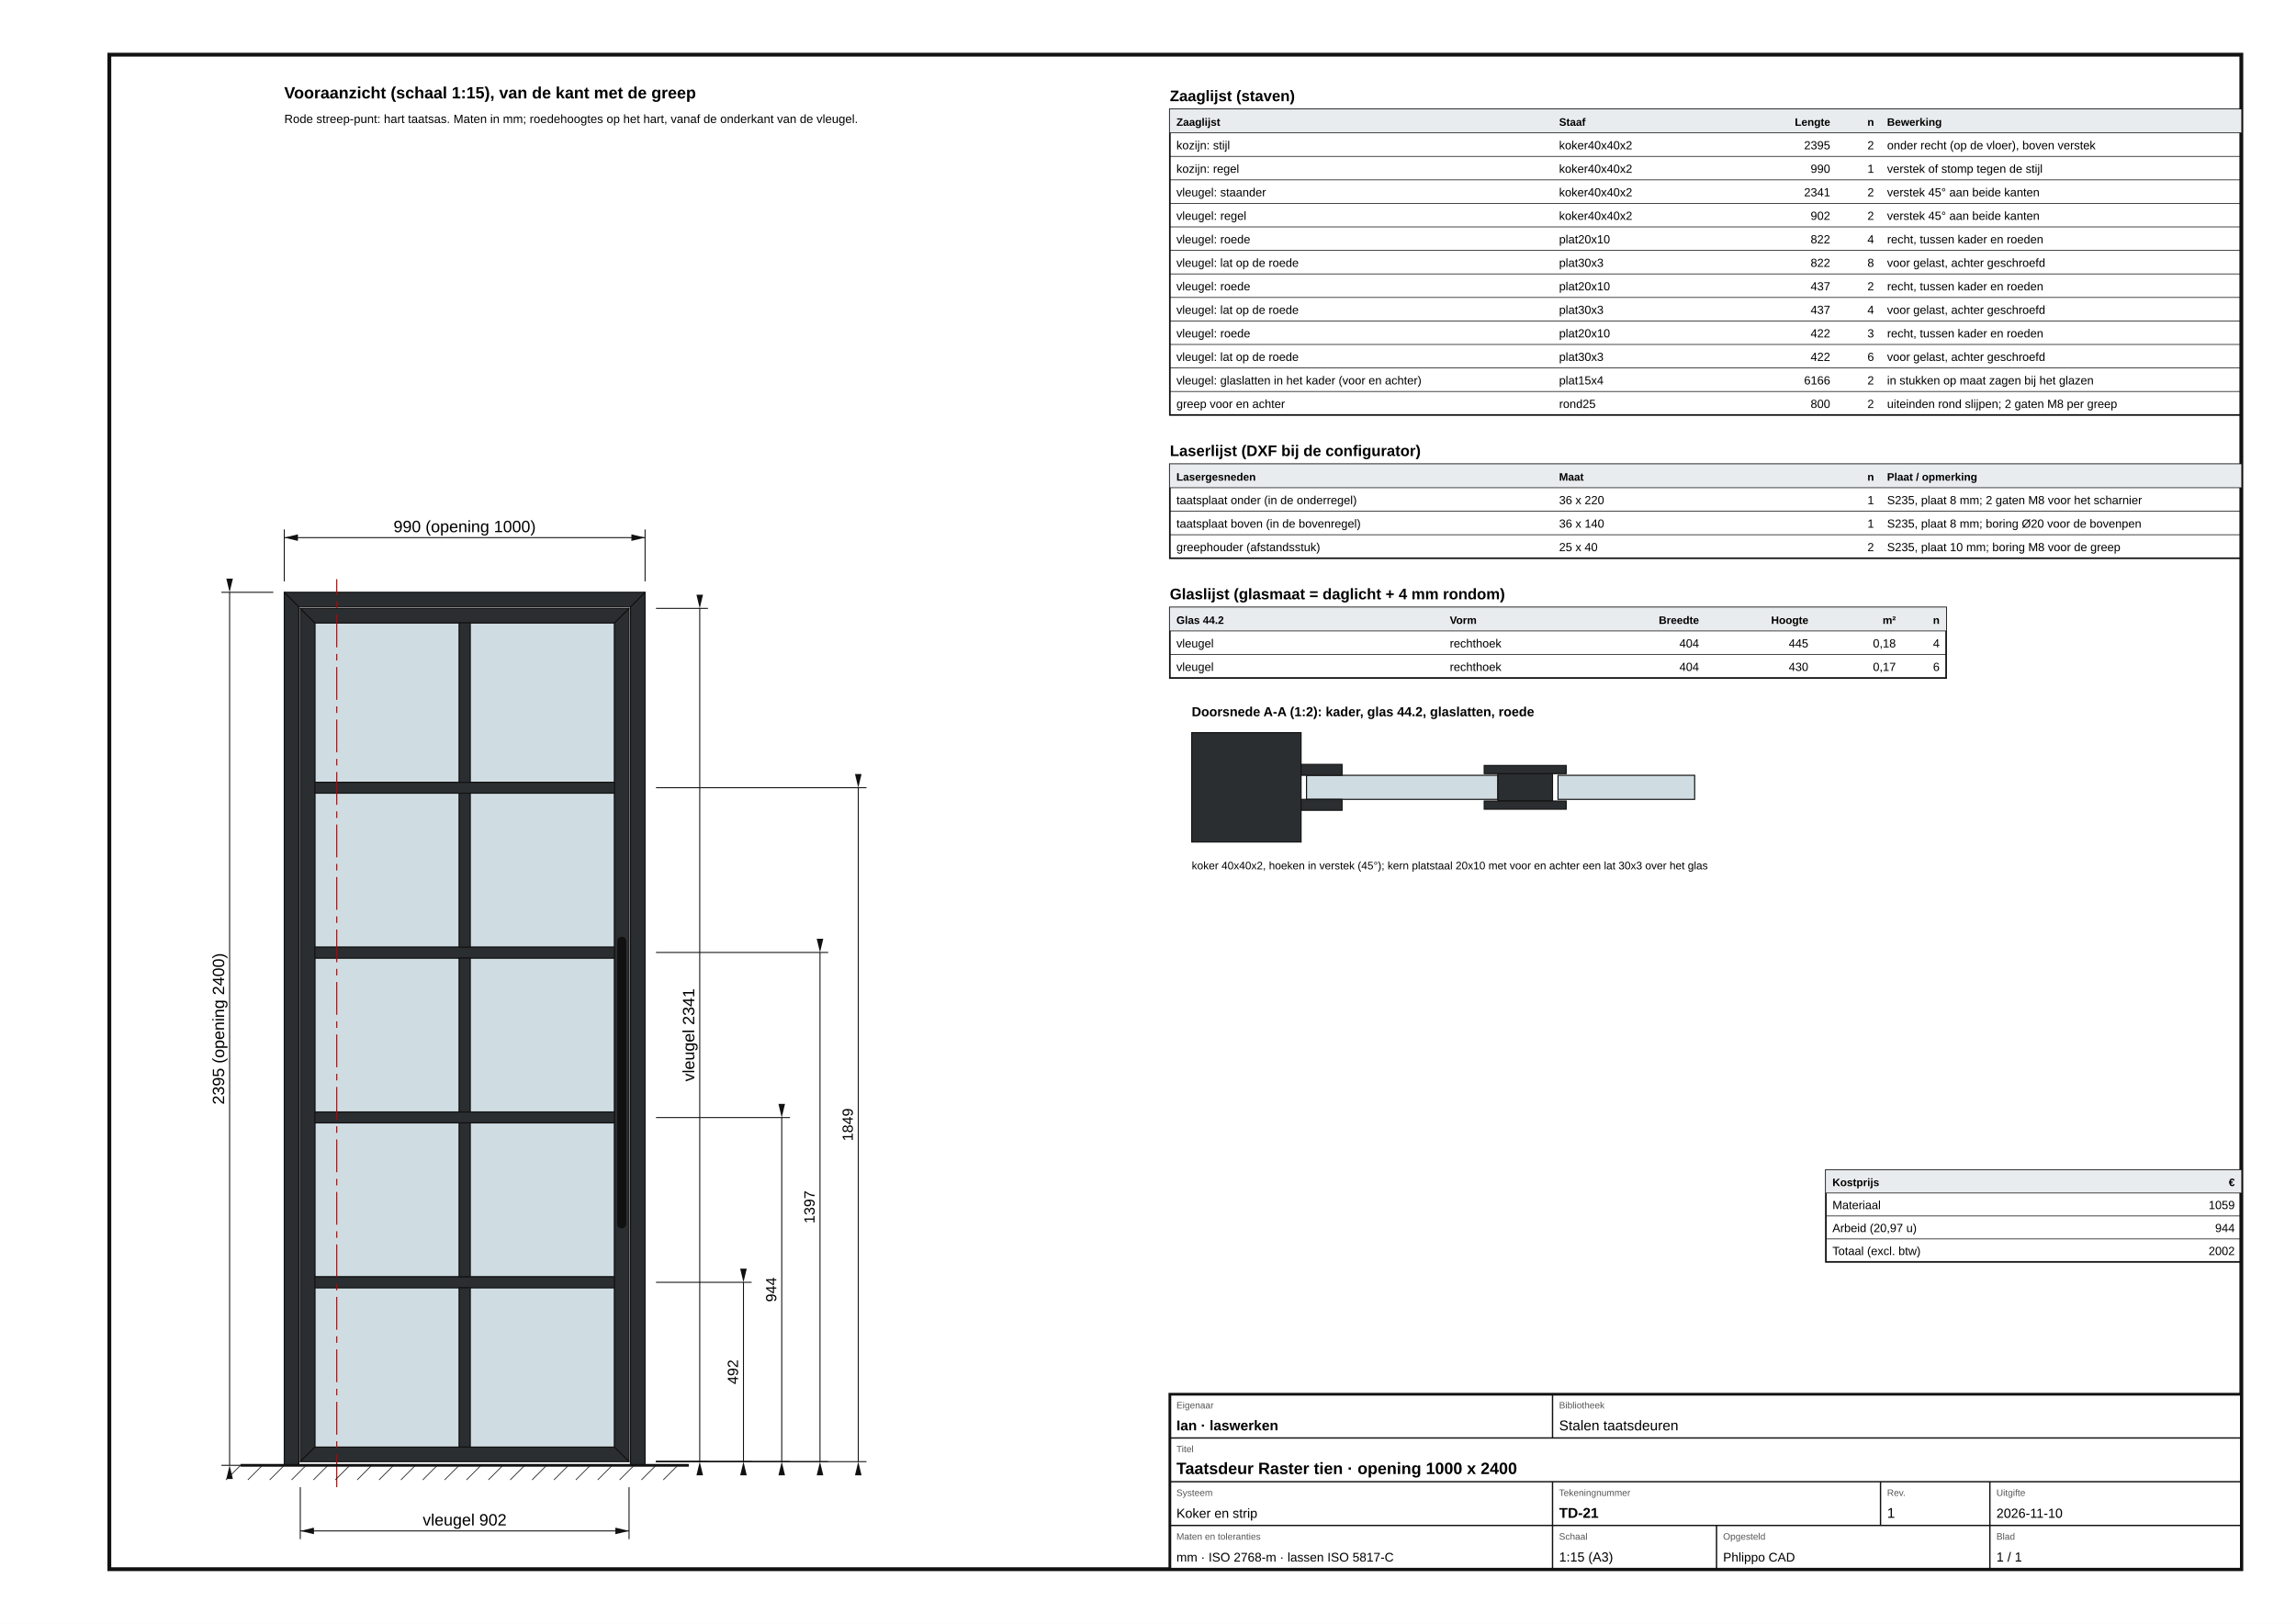
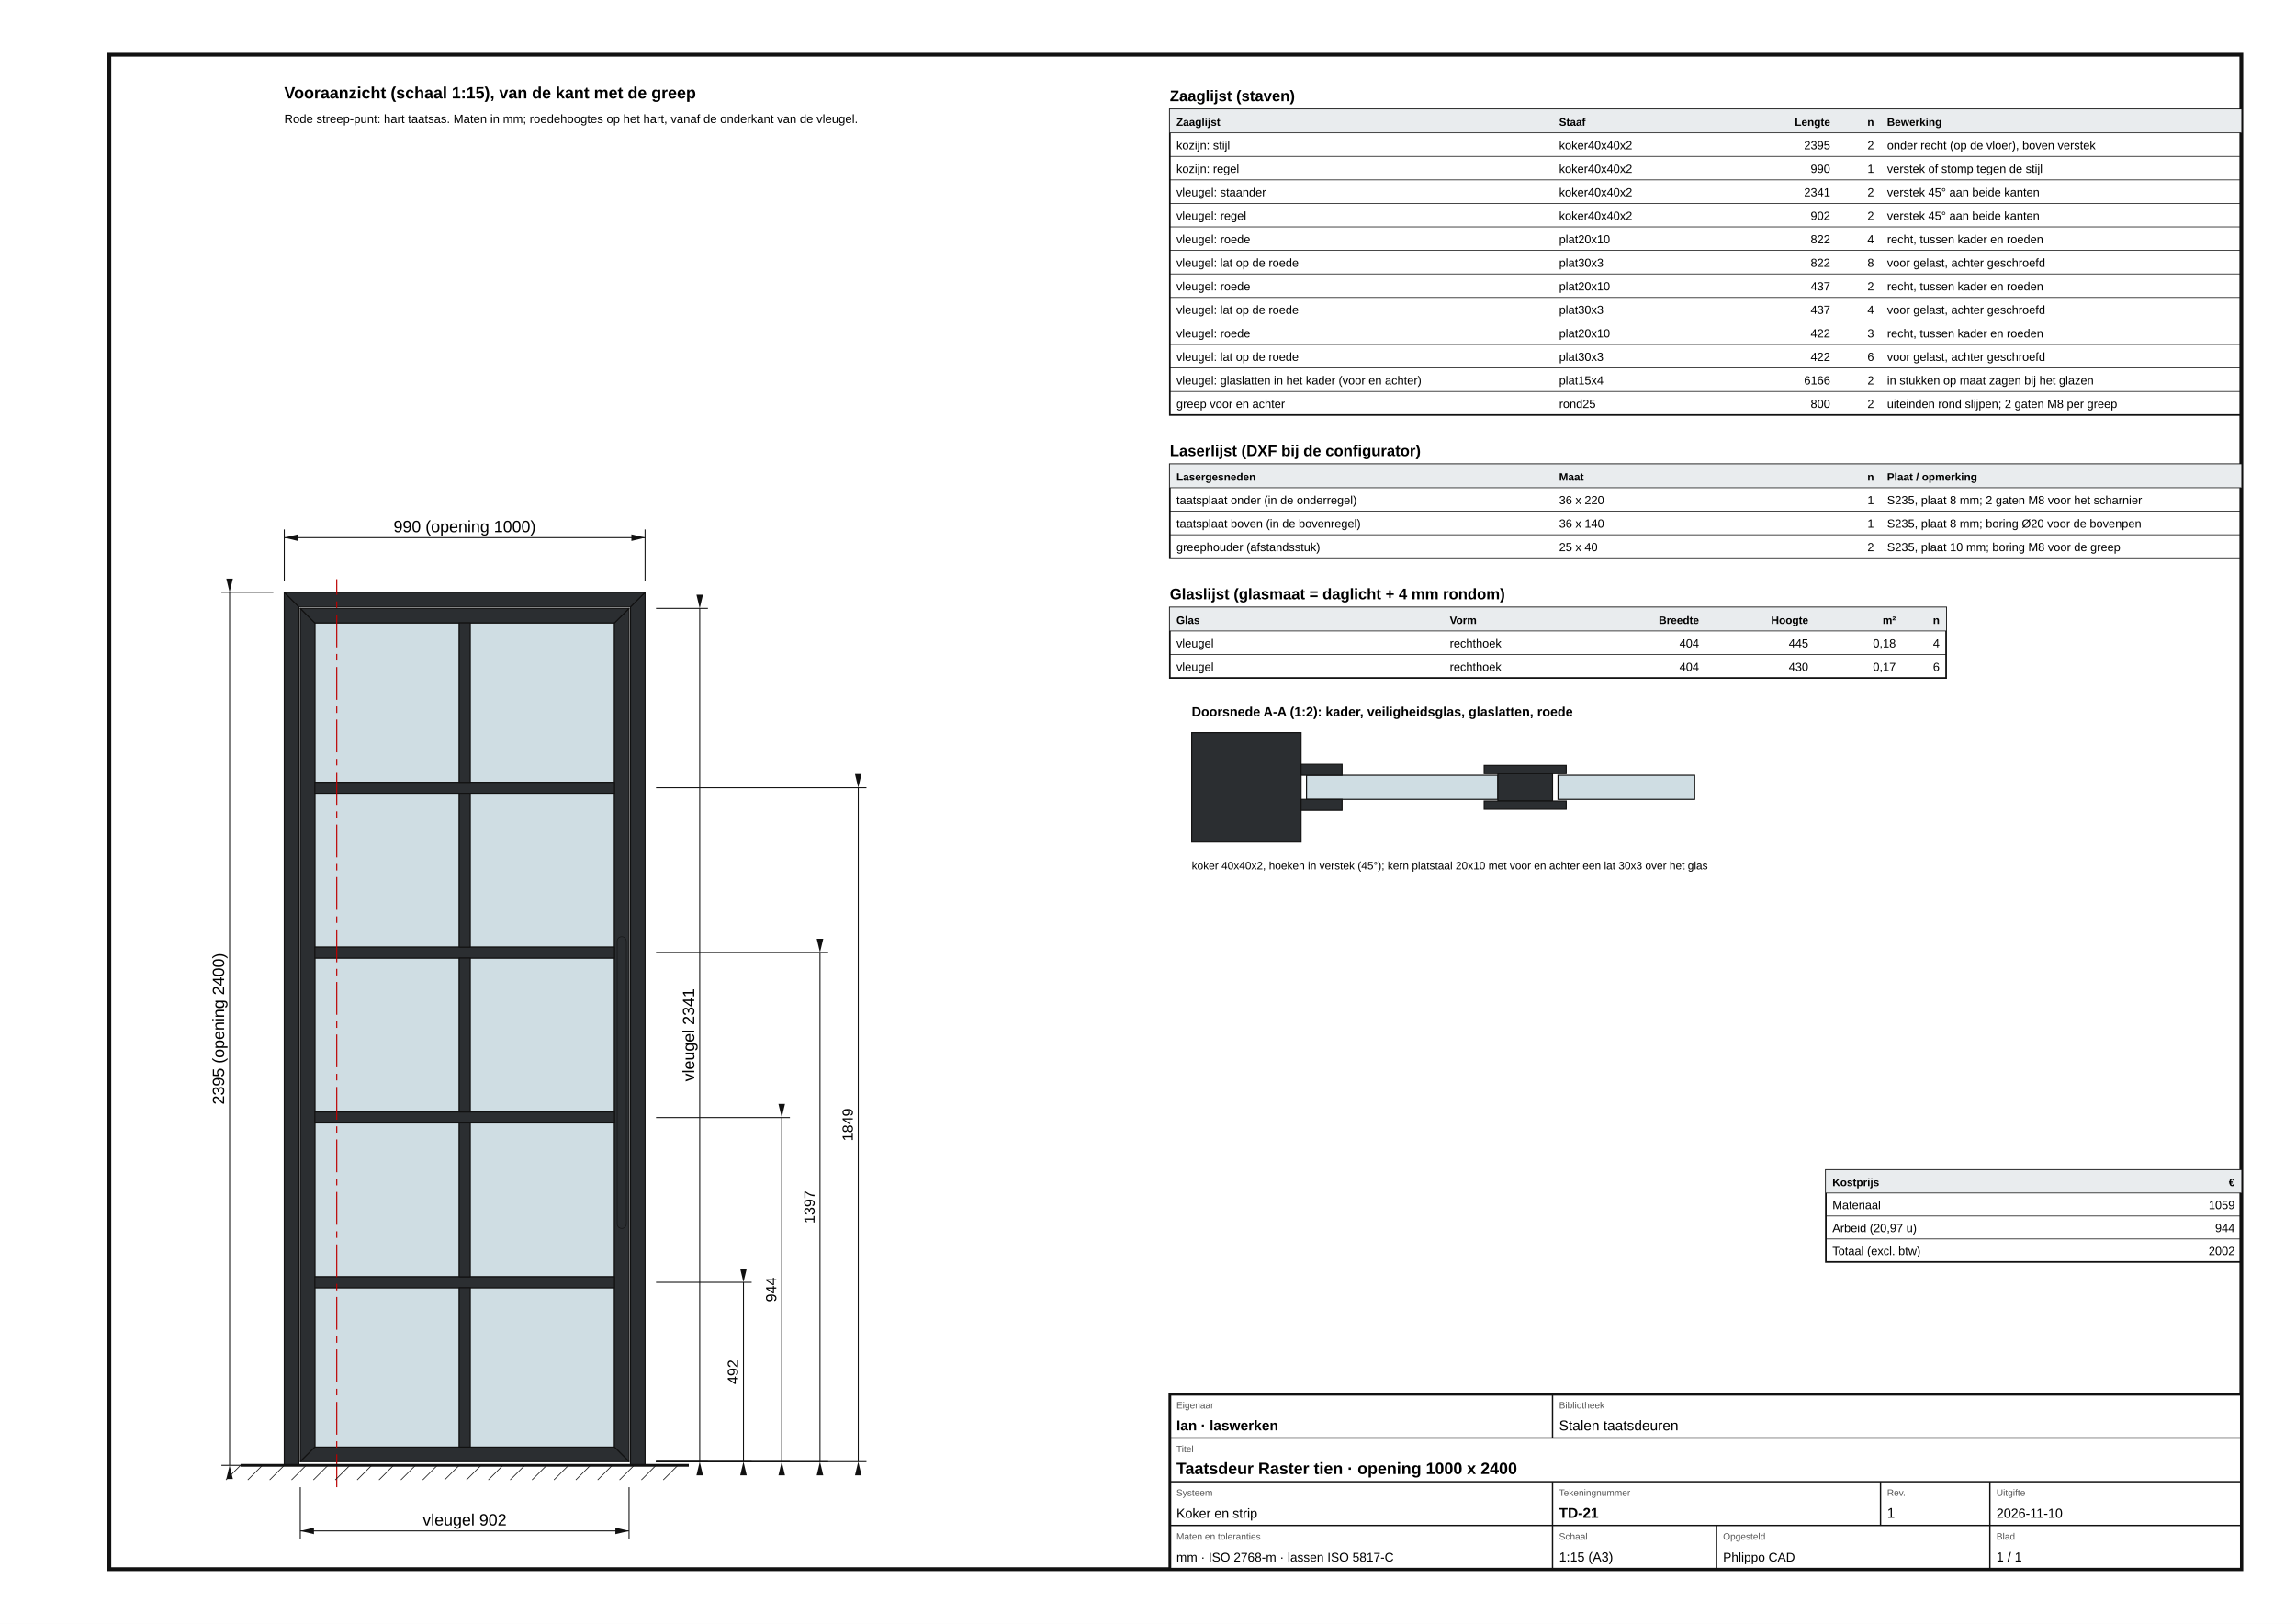
<svg xmlns="http://www.w3.org/2000/svg" viewBox="0 0 420 297" width="420mm" height="297mm" font-family="Arial, Helvetica, sans-serif">
  <rect width="420" height="297" fill="#fff" />
  <rect x="20" y="10" width="390" height="277" fill="none" stroke="#111" stroke-width="0.7" />
  <polygon points="57.6,264.67 84,264.67 84,235.52 57.6,235.52" fill="#cfdde3" stroke="#111" stroke-width="0.15" stroke-linejoin="round" />
  <polygon points="86,264.67 112.4,264.67 112.4,235.52 86,235.52" fill="#cfdde3" stroke="#111" stroke-width="0.15" stroke-linejoin="round" />
  <polygon points="57.6,233.52 84,233.52 84,205.37 57.6,205.37" fill="#cfdde3" stroke="#111" stroke-width="0.15" stroke-linejoin="round" />
  <polygon points="86,233.52 112.4,233.52 112.4,205.37 86,205.37" fill="#cfdde3" stroke="#111" stroke-width="0.15" stroke-linejoin="round" />
  <polygon points="57.6,203.37 84,203.37 84,175.23 57.6,175.23" fill="#cfdde3" stroke="#111" stroke-width="0.15" stroke-linejoin="round" />
  <polygon points="86,203.37 112.4,203.37 112.4,175.23 86,175.23" fill="#cfdde3" stroke="#111" stroke-width="0.15" stroke-linejoin="round" />
  <polygon points="57.6,173.23 84,173.23 84,145.08 57.6,145.08" fill="#cfdde3" stroke="#111" stroke-width="0.15" stroke-linejoin="round" />
  <polygon points="86,173.23 112.4,173.23 112.4,145.08 86,145.08" fill="#cfdde3" stroke="#111" stroke-width="0.15" stroke-linejoin="round" />
  <polygon points="57.6,143.08 84,143.08 84,113.93 57.6,113.93" fill="#cfdde3" stroke="#111" stroke-width="0.15" stroke-linejoin="round" />
  <polygon points="86,143.08 112.4,143.08 112.4,113.93 86,113.93" fill="#cfdde3" stroke="#111" stroke-width="0.15" stroke-linejoin="round" />
  <polygon points="52,268 52,108.33 54.67,111 54.67,268" fill="#2b2e31" stroke="#111" stroke-width="0.2" stroke-linejoin="round" />
  <polygon points="115.33,268 115.33,111 118,108.33 118,268" fill="#2b2e31" stroke="#111" stroke-width="0.2" stroke-linejoin="round" />
  <polygon points="52,108.33 118,108.33 115.33,111 54.67,111" fill="#2b2e31" stroke="#111" stroke-width="0.2" stroke-linejoin="round" />
  <polygon points="54.93,267.33 54.93,111.27 57.6,113.93 57.6,264.67" fill="#2b2e31" stroke="#111" stroke-width="0.2" stroke-linejoin="round" />
  <polygon points="112.4,264.67 112.4,113.93 115.07,111.27 115.07,267.33" fill="#2b2e31" stroke="#111" stroke-width="0.2" stroke-linejoin="round" />
  <polygon points="57.6,264.67 112.4,264.67 115.07,267.33 54.93,267.33" fill="#2b2e31" stroke="#111" stroke-width="0.2" stroke-linejoin="round" />
  <polygon points="54.93,111.27 115.07,111.27 112.4,113.93 57.6,113.93" fill="#2b2e31" stroke="#111" stroke-width="0.2" stroke-linejoin="round" />
  <polygon points="57.6,233.52 112.4,233.52 112.4,235.52 57.6,235.52" fill="#2b2e31" stroke="#111" stroke-width="0.2" stroke-linejoin="round" />
  <polygon points="57.6,203.37 112.4,203.37 112.4,205.37 57.6,205.37" fill="#2b2e31" stroke="#111" stroke-width="0.2" stroke-linejoin="round" />
  <polygon points="57.6,173.23 112.4,173.23 112.4,175.23 57.6,175.23" fill="#2b2e31" stroke="#111" stroke-width="0.2" stroke-linejoin="round" />
  <polygon points="57.6,143.08 112.4,143.08 112.4,145.08 57.6,145.08" fill="#2b2e31" stroke="#111" stroke-width="0.2" stroke-linejoin="round" />
  <polygon points="84,264.67 84,235.52 86,235.52 86,264.67" fill="#2b2e31" stroke="#111" stroke-width="0.2" stroke-linejoin="round" />
  <polygon points="84,233.52 84,205.37 86,205.37 86,233.52" fill="#2b2e31" stroke="#111" stroke-width="0.2" stroke-linejoin="round" />
  <polygon points="84,203.37 84,175.23 86,175.23 86,203.37" fill="#2b2e31" stroke="#111" stroke-width="0.2" stroke-linejoin="round" />
  <polygon points="84,173.23 84,145.08 86,145.08 86,173.23" fill="#2b2e31" stroke="#111" stroke-width="0.2" stroke-linejoin="round" />
  <polygon points="84,143.08 84,113.93 86,113.93 86,143.08" fill="#2b2e31" stroke="#111" stroke-width="0.2" stroke-linejoin="round" />
  <line x1="61.6" y1="272" x2="61.6" y2="105.93" stroke="#b00" stroke-width="0.2" stroke-dasharray="6 1.2 1.2 1.2" />
-   <rect x="112.9" y="171.33" width="1.67" height="53.33" rx="0.8" fill="#111" stroke="none" />
+   <rect x="112.9" y="171.33" width="1.67" height="53.33" rx="0.8" fill="#2b2e31" stroke="#111" stroke-width="0.1" />
  <line x1="44" y1="268" x2="126" y2="268" stroke="#111" stroke-width="0.5" />
  <line x1="44" y1="268" x2="41.33" y2="270.67" stroke="#111" stroke-width="0.13" />
  <line x1="48" y1="268" x2="45.33" y2="270.67" stroke="#111" stroke-width="0.13" />
  <line x1="52" y1="268" x2="49.33" y2="270.67" stroke="#111" stroke-width="0.13" />
  <line x1="56" y1="268" x2="53.33" y2="270.67" stroke="#111" stroke-width="0.13" />
  <line x1="60" y1="268" x2="57.33" y2="270.67" stroke="#111" stroke-width="0.13" />
  <line x1="64" y1="268" x2="61.33" y2="270.67" stroke="#111" stroke-width="0.13" />
  <line x1="68" y1="268" x2="65.33" y2="270.67" stroke="#111" stroke-width="0.13" />
  <line x1="72" y1="268" x2="69.33" y2="270.67" stroke="#111" stroke-width="0.13" />
  <line x1="76" y1="268" x2="73.33" y2="270.67" stroke="#111" stroke-width="0.13" />
  <line x1="80" y1="268" x2="77.33" y2="270.67" stroke="#111" stroke-width="0.13" />
  <line x1="84" y1="268" x2="81.33" y2="270.67" stroke="#111" stroke-width="0.13" />
  <line x1="88" y1="268" x2="85.33" y2="270.67" stroke="#111" stroke-width="0.13" />
  <line x1="92" y1="268" x2="89.33" y2="270.67" stroke="#111" stroke-width="0.13" />
  <line x1="96" y1="268" x2="93.33" y2="270.67" stroke="#111" stroke-width="0.13" />
  <line x1="100" y1="268" x2="97.33" y2="270.67" stroke="#111" stroke-width="0.13" />
  <line x1="104" y1="268" x2="101.33" y2="270.67" stroke="#111" stroke-width="0.13" />
  <line x1="108" y1="268" x2="105.33" y2="270.67" stroke="#111" stroke-width="0.13" />
  <line x1="112" y1="268" x2="109.33" y2="270.67" stroke="#111" stroke-width="0.13" />
  <line x1="116" y1="268" x2="113.33" y2="270.67" stroke="#111" stroke-width="0.13" />
  <line x1="120" y1="268" x2="117.33" y2="270.67" stroke="#111" stroke-width="0.13" />
  <line x1="124" y1="268" x2="121.33" y2="270.67" stroke="#111" stroke-width="0.13" />
  <line x1="52" y1="106.33" x2="52" y2="96.83" stroke="#111" stroke-width="0.18" />
  <line x1="118" y1="106.33" x2="118" y2="96.83" stroke="#111" stroke-width="0.18" />
  <line x1="52" y1="98.33" x2="118" y2="98.33" stroke="#111" stroke-width="0.18" />
  <polygon points="52,98.33 54.5,98.93 54.5,97.73" fill="#111" />
  <polygon points="118,98.33 115.5,97.73 115.5,98.93" fill="#111" />
  <text x="85" y="97.33" font-size="3" text-anchor="middle">990 (opening 1000)</text>
  <line x1="50" y1="268" x2="40.5" y2="268" stroke="#111" stroke-width="0.18" />
  <line x1="50" y1="108.33" x2="40.5" y2="108.33" stroke="#111" stroke-width="0.18" />
  <line x1="42" y1="268" x2="42" y2="108.33" stroke="#111" stroke-width="0.18" />
  <polygon points="42,268 41.4,270.5 42.6,270.5" fill="#111" />
  <polygon points="42,108.33 42.6,105.83 41.4,105.83" fill="#111" />
  <text x="41" y="188.17" font-size="3" text-anchor="middle" transform="rotate(-90 41 188.17)">2395 (opening 2400)</text>
  <line x1="54.93" y1="272" x2="54.93" y2="281.5" stroke="#111" stroke-width="0.18" />
  <line x1="115.07" y1="272" x2="115.07" y2="281.5" stroke="#111" stroke-width="0.18" />
  <line x1="54.93" y1="280" x2="115.07" y2="280" stroke="#111" stroke-width="0.18" />
  <polygon points="54.93,280 57.43,280.6 57.43,279.4" fill="#111" />
  <polygon points="115.07,280 112.57,279.4 112.57,280.6" fill="#111" />
  <text x="85" y="279" font-size="3" text-anchor="middle">vleugel 902</text>
  <line x1="120" y1="267.33" x2="129.5" y2="267.33" stroke="#111" stroke-width="0.18" />
  <line x1="120" y1="111.27" x2="129.5" y2="111.27" stroke="#111" stroke-width="0.18" />
  <line x1="128" y1="267.33" x2="128" y2="111.27" stroke="#111" stroke-width="0.18" />
  <polygon points="128,267.33 127.4,269.83 128.6,269.83" fill="#111" />
  <polygon points="128,111.27 128.6,108.77 127.4,108.77" fill="#111" />
  <text x="127" y="189.3" font-size="3" text-anchor="middle" transform="rotate(-90 127 189.3)">vleugel 2341</text>
  <line x1="120" y1="267.33" x2="137.5" y2="267.33" stroke="#111" stroke-width="0.18" />
  <line x1="120" y1="234.53" x2="137.5" y2="234.53" stroke="#111" stroke-width="0.18" />
  <line x1="136" y1="267.33" x2="136" y2="234.53" stroke="#111" stroke-width="0.18" />
  <polygon points="136,267.33 135.4,269.83 136.6,269.83" fill="#111" />
  <polygon points="136,234.53 136.6,232.03 135.4,232.03" fill="#111" />
  <text x="135" y="250.93" font-size="2.7" text-anchor="middle" transform="rotate(-90 135 250.93)">492</text>
  <line x1="120" y1="267.33" x2="144.5" y2="267.33" stroke="#111" stroke-width="0.18" />
  <line x1="120" y1="204.4" x2="144.5" y2="204.4" stroke="#111" stroke-width="0.18" />
  <line x1="143" y1="267.33" x2="143" y2="204.4" stroke="#111" stroke-width="0.18" />
  <polygon points="143,267.33 142.4,269.83 143.6,269.83" fill="#111" />
  <polygon points="143,204.4 143.6,201.9 142.4,201.9" fill="#111" />
  <text x="142" y="235.87" font-size="2.7" text-anchor="middle" transform="rotate(-90 142 235.87)">944</text>
  <line x1="120" y1="267.33" x2="151.5" y2="267.33" stroke="#111" stroke-width="0.18" />
  <line x1="120" y1="174.2" x2="151.5" y2="174.2" stroke="#111" stroke-width="0.18" />
  <line x1="150" y1="267.33" x2="150" y2="174.2" stroke="#111" stroke-width="0.18" />
  <polygon points="150,267.33 149.4,269.83 150.6,269.83" fill="#111" />
  <polygon points="150,174.2 150.6,171.7 149.4,171.7" fill="#111" />
  <text x="149" y="220.77" font-size="2.7" text-anchor="middle" transform="rotate(-90 149 220.77)">1397</text>
  <line x1="120" y1="267.33" x2="158.5" y2="267.33" stroke="#111" stroke-width="0.18" />
  <line x1="120" y1="144.07" x2="158.5" y2="144.07" stroke="#111" stroke-width="0.18" />
  <line x1="157" y1="267.33" x2="157" y2="144.07" stroke="#111" stroke-width="0.18" />
  <polygon points="157,267.33 156.4,269.83 157.6,269.83" fill="#111" />
  <polygon points="157,144.07 157.6,141.57 156.4,141.57" fill="#111" />
  <text x="156" y="205.7" font-size="2.7" text-anchor="middle" transform="rotate(-90 156 205.7)">1849</text>
  <text x="52" y="18" font-size="3" font-weight="700">Vooraanzicht (schaal 1:15), van de kant met de greep</text>
  <text x="52" y="22.5" font-size="2.2">Rode streep-punt: hart taatsas. Maten in mm; roedehoogtes op het hart, vanaf de onderkant van de vleugel.</text>
  <text x="214" y="18.5" font-size="2.8" font-weight="700">Zaaglijst (staven)</text>
  <rect x="214" y="20" width="196" height="55.9" fill="none" stroke="#111" stroke-width="0.3" />
  <rect x="214" y="20" width="196" height="4.3" fill="#e9ecee" stroke="none" />
  <text x="215.2" y="23.01" font-size="1.978" font-weight="700">Zaaglijst</text>
  <text x="285.2" y="23.01" font-size="1.978" font-weight="700">Staaf</text>
  <text x="334.8" y="23.01" font-size="1.978" text-anchor="end" font-weight="700">Lengte</text>
  <text x="342.8" y="23.01" font-size="1.978" text-anchor="end" font-weight="700">n</text>
  <text x="345.2" y="23.01" font-size="1.978" font-weight="700">Bewerking</text>
  <line x1="214" y1="24.3" x2="410" y2="24.3" stroke="#111" stroke-width="0.13" />
  <text x="215.2" y="27.31" font-size="2.15">kozijn: stijl</text>
  <text x="285.2" y="27.31" font-size="2.15">koker40x40x2</text>
  <text x="334.8" y="27.31" font-size="2.15" text-anchor="end">2395</text>
  <text x="342.8" y="27.31" font-size="2.15" text-anchor="end">2</text>
  <text x="345.2" y="27.31" font-size="2.15">onder recht (op de vloer), boven verstek</text>
  <line x1="214" y1="28.6" x2="410" y2="28.6" stroke="#111" stroke-width="0.13" />
  <text x="215.2" y="31.61" font-size="2.15">kozijn: regel</text>
  <text x="285.2" y="31.61" font-size="2.15">koker40x40x2</text>
  <text x="334.8" y="31.61" font-size="2.15" text-anchor="end">990</text>
  <text x="342.8" y="31.61" font-size="2.15" text-anchor="end">1</text>
  <text x="345.2" y="31.61" font-size="2.15">verstek of stomp tegen de stijl</text>
  <line x1="214" y1="32.9" x2="410" y2="32.9" stroke="#111" stroke-width="0.13" />
  <text x="215.2" y="35.91" font-size="2.15">vleugel: staander</text>
  <text x="285.2" y="35.91" font-size="2.15">koker40x40x2</text>
  <text x="334.8" y="35.91" font-size="2.15" text-anchor="end">2341</text>
  <text x="342.8" y="35.91" font-size="2.15" text-anchor="end">2</text>
  <text x="345.2" y="35.91" font-size="2.15">verstek 45° aan beide kanten</text>
  <line x1="214" y1="37.2" x2="410" y2="37.2" stroke="#111" stroke-width="0.13" />
  <text x="215.2" y="40.21" font-size="2.15">vleugel: regel</text>
  <text x="285.2" y="40.21" font-size="2.15">koker40x40x2</text>
  <text x="334.8" y="40.21" font-size="2.15" text-anchor="end">902</text>
  <text x="342.8" y="40.21" font-size="2.15" text-anchor="end">2</text>
  <text x="345.2" y="40.21" font-size="2.15">verstek 45° aan beide kanten</text>
  <line x1="214" y1="41.5" x2="410" y2="41.5" stroke="#111" stroke-width="0.13" />
  <text x="215.2" y="44.51" font-size="2.15">vleugel: roede</text>
  <text x="285.2" y="44.51" font-size="2.15">plat20x10</text>
  <text x="334.8" y="44.51" font-size="2.15" text-anchor="end">822</text>
  <text x="342.8" y="44.51" font-size="2.15" text-anchor="end">4</text>
  <text x="345.2" y="44.51" font-size="2.15">recht, tussen kader en roeden</text>
  <line x1="214" y1="45.8" x2="410" y2="45.8" stroke="#111" stroke-width="0.13" />
  <text x="215.2" y="48.81" font-size="2.15">vleugel: lat op de roede</text>
  <text x="285.2" y="48.81" font-size="2.15">plat30x3</text>
  <text x="334.8" y="48.81" font-size="2.15" text-anchor="end">822</text>
  <text x="342.8" y="48.81" font-size="2.15" text-anchor="end">8</text>
  <text x="345.2" y="48.81" font-size="2.15">voor gelast, achter geschroefd</text>
  <line x1="214" y1="50.1" x2="410" y2="50.1" stroke="#111" stroke-width="0.13" />
  <text x="215.2" y="53.11" font-size="2.15">vleugel: roede</text>
  <text x="285.2" y="53.11" font-size="2.15">plat20x10</text>
  <text x="334.8" y="53.11" font-size="2.15" text-anchor="end">437</text>
  <text x="342.8" y="53.11" font-size="2.15" text-anchor="end">2</text>
  <text x="345.2" y="53.11" font-size="2.15">recht, tussen kader en roeden</text>
  <line x1="214" y1="54.4" x2="410" y2="54.4" stroke="#111" stroke-width="0.13" />
  <text x="215.2" y="57.41" font-size="2.15">vleugel: lat op de roede</text>
  <text x="285.2" y="57.41" font-size="2.15">plat30x3</text>
  <text x="334.8" y="57.41" font-size="2.15" text-anchor="end">437</text>
  <text x="342.8" y="57.41" font-size="2.15" text-anchor="end">4</text>
  <text x="345.2" y="57.41" font-size="2.15">voor gelast, achter geschroefd</text>
  <line x1="214" y1="58.7" x2="410" y2="58.7" stroke="#111" stroke-width="0.13" />
  <text x="215.2" y="61.71" font-size="2.15">vleugel: roede</text>
  <text x="285.2" y="61.71" font-size="2.15">plat20x10</text>
  <text x="334.8" y="61.71" font-size="2.15" text-anchor="end">422</text>
  <text x="342.8" y="61.71" font-size="2.15" text-anchor="end">3</text>
  <text x="345.2" y="61.71" font-size="2.15">recht, tussen kader en roeden</text>
  <line x1="214" y1="63" x2="410" y2="63" stroke="#111" stroke-width="0.13" />
  <text x="215.2" y="66.01" font-size="2.15">vleugel: lat op de roede</text>
  <text x="285.2" y="66.01" font-size="2.15">plat30x3</text>
  <text x="334.8" y="66.01" font-size="2.15" text-anchor="end">422</text>
  <text x="342.8" y="66.01" font-size="2.15" text-anchor="end">6</text>
  <text x="345.2" y="66.01" font-size="2.15">voor gelast, achter geschroefd</text>
  <line x1="214" y1="67.3" x2="410" y2="67.3" stroke="#111" stroke-width="0.13" />
  <text x="215.2" y="70.31" font-size="2.15">vleugel: glaslatten in het kader (voor en achter)</text>
  <text x="285.2" y="70.31" font-size="2.15">plat15x4</text>
  <text x="334.8" y="70.31" font-size="2.15" text-anchor="end">6166</text>
  <text x="342.8" y="70.31" font-size="2.15" text-anchor="end">2</text>
  <text x="345.2" y="70.31" font-size="2.15">in stukken op maat zagen bij het glazen</text>
  <line x1="214" y1="71.6" x2="410" y2="71.6" stroke="#111" stroke-width="0.13" />
  <text x="215.2" y="74.61" font-size="2.15">greep voor en achter</text>
  <text x="285.2" y="74.61" font-size="2.15">rond25</text>
  <text x="334.8" y="74.61" font-size="2.15" text-anchor="end">800</text>
  <text x="342.8" y="74.61" font-size="2.15" text-anchor="end">2</text>
  <text x="345.2" y="74.61" font-size="2.15">uiteinden rond slijpen; 2 gaten M8 per greep</text>
  <text x="214" y="83.4" font-size="2.8" font-weight="700">Laserlijst (DXF bij de configurator)</text>
  <rect x="214" y="84.9" width="196" height="17.2" fill="none" stroke="#111" stroke-width="0.3" />
  <rect x="214" y="84.9" width="196" height="4.3" fill="#e9ecee" stroke="none" />
  <text x="215.2" y="87.91" font-size="1.978" font-weight="700">Lasergesneden</text>
  <text x="285.2" y="87.91" font-size="1.978" font-weight="700">Maat</text>
  <text x="342.8" y="87.91" font-size="1.978" text-anchor="end" font-weight="700">n</text>
  <text x="345.2" y="87.91" font-size="1.978" font-weight="700">Plaat / opmerking</text>
  <line x1="214" y1="89.2" x2="410" y2="89.2" stroke="#111" stroke-width="0.13" />
  <text x="215.2" y="92.21" font-size="2.15">taatsplaat onder (in de onderregel)</text>
  <text x="285.2" y="92.21" font-size="2.15">36 x 220</text>
  <text x="342.8" y="92.21" font-size="2.15" text-anchor="end">1</text>
  <text x="345.2" y="92.21" font-size="2.15">S235, plaat 8 mm; 2 gaten M8 voor het scharnier</text>
  <line x1="214" y1="93.5" x2="410" y2="93.5" stroke="#111" stroke-width="0.13" />
  <text x="215.2" y="96.51" font-size="2.15">taatsplaat boven (in de bovenregel)</text>
  <text x="285.2" y="96.51" font-size="2.15">36 x 140</text>
  <text x="342.8" y="96.51" font-size="2.15" text-anchor="end">1</text>
  <text x="345.2" y="96.51" font-size="2.15">S235, plaat 8 mm; boring Ø20 voor de bovenpen</text>
  <line x1="214" y1="97.8" x2="410" y2="97.8" stroke="#111" stroke-width="0.13" />
  <text x="215.2" y="100.81" font-size="2.15">greephouder (afstandsstuk)</text>
  <text x="285.2" y="100.81" font-size="2.15">25 x 40</text>
  <text x="342.8" y="100.81" font-size="2.15" text-anchor="end">2</text>
  <text x="345.2" y="100.81" font-size="2.15">S235, plaat 10 mm; boring M8 voor de greep</text>
  <text x="214" y="109.6" font-size="2.8" font-weight="700">Glaslijst (glasmaat = daglicht + 4 mm rondom)</text>
  <rect x="214" y="111.1" width="142" height="12.9" fill="none" stroke="#111" stroke-width="0.3" />
  <rect x="214" y="111.1" width="142" height="4.3" fill="#e9ecee" stroke="none" />
-   <text x="215.2" y="114.11" font-size="1.978" font-weight="700">Glas 44.2</text>
+   <text x="215.2" y="114.11" font-size="1.978" font-weight="700">Glas</text>
  <text x="265.2" y="114.11" font-size="1.978" font-weight="700">Vorm</text>
  <text x="310.8" y="114.11" font-size="1.978" text-anchor="end" font-weight="700">Breedte</text>
  <text x="330.8" y="114.11" font-size="1.978" text-anchor="end" font-weight="700">Hoogte</text>
  <text x="346.8" y="114.11" font-size="1.978" text-anchor="end" font-weight="700">m²</text>
  <text x="354.8" y="114.11" font-size="1.978" text-anchor="end" font-weight="700">n</text>
  <line x1="214" y1="115.4" x2="356" y2="115.4" stroke="#111" stroke-width="0.13" />
  <text x="215.2" y="118.41" font-size="2.15">vleugel</text>
  <text x="265.2" y="118.41" font-size="2.15">rechthoek</text>
  <text x="310.8" y="118.41" font-size="2.15" text-anchor="end">404</text>
  <text x="330.8" y="118.41" font-size="2.15" text-anchor="end">445</text>
  <text x="346.8" y="118.41" font-size="2.15" text-anchor="end">0,18</text>
  <text x="354.8" y="118.41" font-size="2.15" text-anchor="end">4</text>
  <line x1="214" y1="119.7" x2="356" y2="119.7" stroke="#111" stroke-width="0.13" />
  <text x="215.2" y="122.71" font-size="2.15">vleugel</text>
  <text x="265.2" y="122.71" font-size="2.15">rechthoek</text>
  <text x="310.8" y="122.71" font-size="2.15" text-anchor="end">404</text>
  <text x="330.8" y="122.71" font-size="2.15" text-anchor="end">430</text>
  <text x="346.8" y="122.71" font-size="2.15" text-anchor="end">0,17</text>
  <text x="354.8" y="122.71" font-size="2.15" text-anchor="end">6</text>
  <rect x="218" y="134" width="20" height="20" fill="#2b2e31" stroke="#111" stroke-width="0.2" />
  <rect x="239" y="141.8" width="35" height="4.4" fill="#cfdde3" stroke="#111" stroke-width="0.2" />
  <rect x="238" y="139.8" width="7.5" height="2" fill="#2b2e31" stroke="#111" stroke-width="0.2" />
  <rect x="238" y="146.2" width="7.5" height="2" fill="#2b2e31" stroke="#111" stroke-width="0.2" />
  <rect x="274" y="141.5" width="10" height="5" fill="#2b2e31" stroke="#111" stroke-width="0.2" />
  <rect x="271.5" y="140" width="15" height="1.5" fill="#2b2e31" stroke="#111" stroke-width="0.2" />
  <rect x="271.5" y="146.5" width="15" height="1.5" fill="#2b2e31" stroke="#111" stroke-width="0.2" />
  <rect x="285" y="141.8" width="25" height="4.4" fill="#cfdde3" stroke="#111" stroke-width="0.2" />
-   <text x="218" y="131" font-size="2.4" font-weight="700">Doorsnede A-A (1:2): kader, glas 44.2, glaslatten, roede</text>
+   <text x="218" y="131" font-size="2.4" font-weight="700">Doorsnede A-A (1:2): kader, veiligheidsglas, glaslatten, roede</text>
  <text x="218" y="159" font-size="2">koker 40x40x2, hoeken in verstek (45°); kern platstaal 20x10 met voor en achter een lat 30x3 over het glas</text>
  <rect x="334" y="214" width="76" height="16.8" fill="none" stroke="#111" stroke-width="0.3" />
  <rect x="334" y="214" width="76" height="4.2" fill="#e9ecee" stroke="none" />
  <text x="335.2" y="216.94" font-size="1.978" font-weight="700">Kostprijs</text>
  <text x="408.8" y="216.94" font-size="1.978" text-anchor="end" font-weight="700">€</text>
  <line x1="334" y1="218.2" x2="410" y2="218.2" stroke="#111" stroke-width="0.13" />
  <text x="335.2" y="221.14" font-size="2.15">Materiaal</text>
  <text x="408.8" y="221.14" font-size="2.15" text-anchor="end">1059</text>
  <line x1="334" y1="222.4" x2="410" y2="222.4" stroke="#111" stroke-width="0.13" />
  <text x="335.2" y="225.34" font-size="2.15">Arbeid (20,97 u)</text>
  <text x="408.8" y="225.34" font-size="2.15" text-anchor="end">944</text>
  <line x1="334" y1="226.6" x2="410" y2="226.6" stroke="#111" stroke-width="0.13" />
  <text x="335.2" y="229.54" font-size="2.15">Totaal (excl. btw)</text>
  <text x="408.8" y="229.54" font-size="2.15" text-anchor="end">2002</text>
  <rect x="214" y="255" width="196" height="32" fill="#fff" stroke="#111" stroke-width="0.5" />
  <line x1="214" y1="263" x2="410" y2="263" stroke="#111" stroke-width="0.25" />
  <line x1="214" y1="271" x2="410" y2="271" stroke="#111" stroke-width="0.25" />
  <line x1="214" y1="279" x2="410" y2="279" stroke="#111" stroke-width="0.25" />
  <text x="215.2" y="257.6" font-size="1.7" fill="#555">Eigenaar</text>
  <text x="215.2" y="261.6" font-size="2.6" font-weight="700">Ian · laswerken</text>
  <line x1="284" y1="255" x2="284" y2="263" stroke="#111" stroke-width="0.25" />
  <text x="285.2" y="257.6" font-size="1.7" fill="#555">Bibliotheek</text>
  <text x="285.2" y="261.6" font-size="2.6">Stalen taatsdeuren</text>
  <text x="215.2" y="265.6" font-size="1.7" fill="#555">Titel</text>
  <text x="215.2" y="269.6" font-size="3" font-weight="700">Taatsdeur Raster tien · opening 1000 x 2400</text>
  <text x="215.2" y="273.6" font-size="1.7" fill="#555">Systeem</text>
  <text x="215.2" y="277.6" font-size="2.4">Koker en strip</text>
  <line x1="284" y1="271" x2="284" y2="279" stroke="#111" stroke-width="0.25" />
  <text x="285.2" y="273.6" font-size="1.7" fill="#555">Tekeningnummer</text>
  <text x="285.2" y="277.6" font-size="2.6" font-weight="700">TD-21</text>
  <line x1="344" y1="271" x2="344" y2="279" stroke="#111" stroke-width="0.25" />
  <text x="345.2" y="273.6" font-size="1.7" fill="#555">Rev.</text>
  <text x="345.2" y="277.6" font-size="2.6">1</text>
  <line x1="364" y1="271" x2="364" y2="279" stroke="#111" stroke-width="0.25" />
  <text x="365.2" y="273.6" font-size="1.7" fill="#555">Uitgifte</text>
  <text x="365.2" y="277.6" font-size="2.4">2026-11-10</text>
  <text x="215.2" y="281.6" font-size="1.7" fill="#555">Maten en toleranties</text>
  <text x="215.2" y="285.6" font-size="2.3">mm · ISO 2768-m · lassen ISO 5817-C</text>
  <line x1="284" y1="279" x2="284" y2="287" stroke="#111" stroke-width="0.25" />
  <text x="285.2" y="281.6" font-size="1.7" fill="#555">Schaal</text>
  <text x="285.2" y="285.6" font-size="2.4">1:15 (A3)</text>
  <line x1="314" y1="279" x2="314" y2="287" stroke="#111" stroke-width="0.25" />
  <text x="315.2" y="281.6" font-size="1.7" fill="#555">Opgesteld</text>
  <text x="315.2" y="285.6" font-size="2.3">Phlippo CAD</text>
  <line x1="364" y1="279" x2="364" y2="287" stroke="#111" stroke-width="0.25" />
  <text x="365.2" y="281.6" font-size="1.7" fill="#555">Blad</text>
  <text x="365.2" y="285.6" font-size="2.4">1 / 1</text>
</svg>
